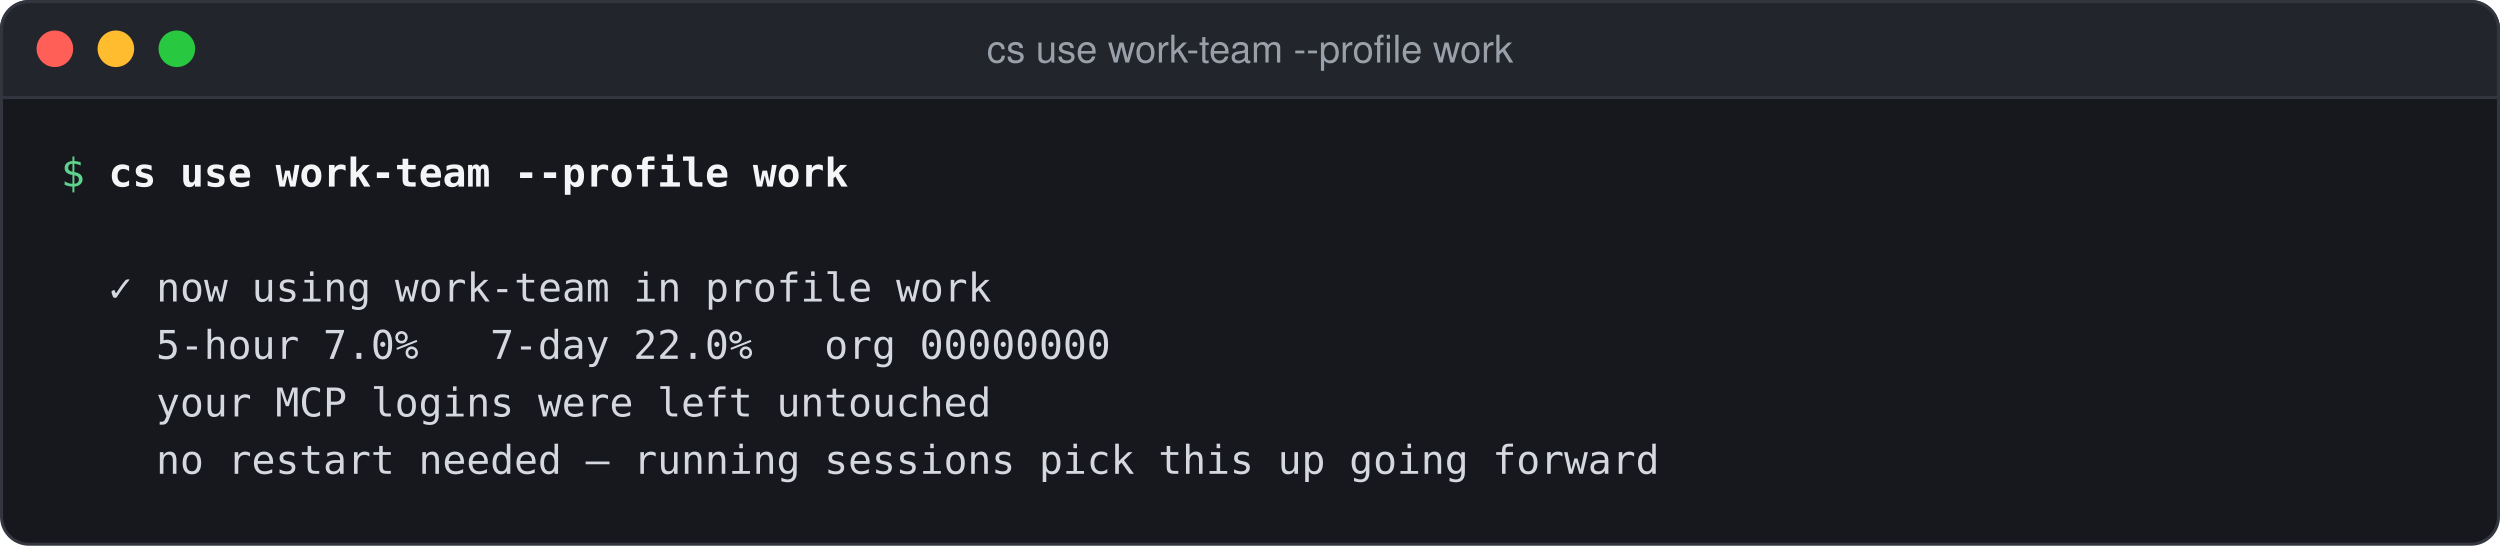
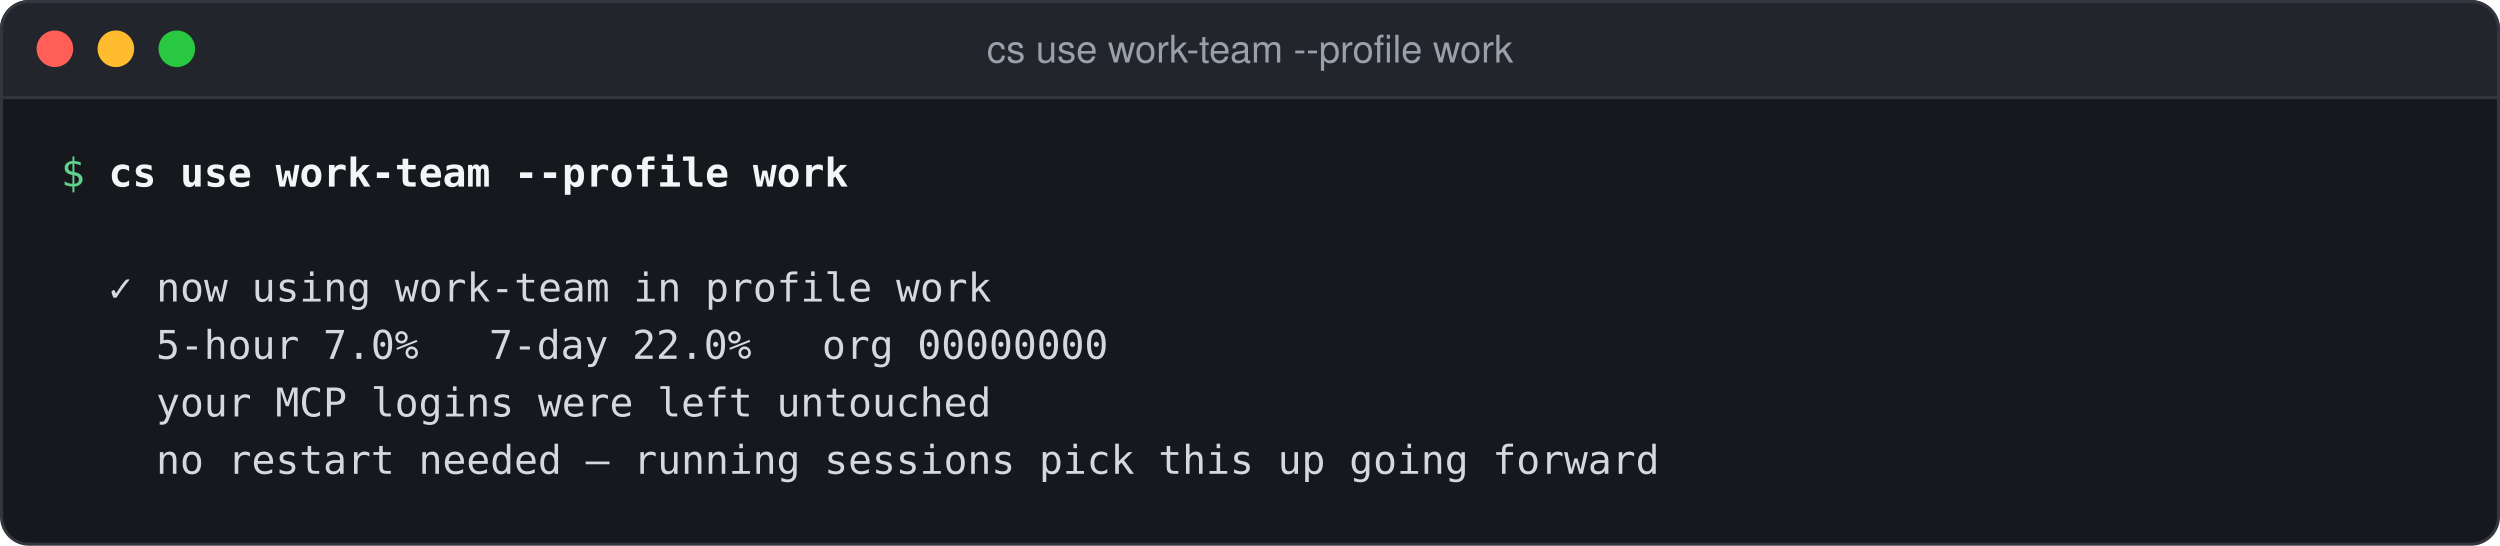
<svg xmlns="http://www.w3.org/2000/svg" width="820" height="179" viewBox="0 0 820 179" role="img" aria-label="cs use work-team --profile work">
  <rect x="0.5" y="0.5" width="819" height="178" rx="9" fill="#16181d" stroke="#33363f" />
  <path d="M0.5 32 V9.5 a9 9 0 0 1 9 -9 H810.5 a9 9 0 0 1 9 9 V32 Z" fill="#22252c" stroke="#33363f" />
  <circle cx="18" cy="16.0" r="6" fill="#ff5f57" />
  <circle cx="38" cy="16.0" r="6" fill="#febc2e" />
  <circle cx="58" cy="16.0" r="6" fill="#28c840" />
  <text x="410.0" y="20.5" text-anchor="middle" fill="#9aa0aa" font-family="-apple-system, BlinkMacSystemFont, Segoe UI, Helvetica, Arial, sans-serif" font-size="12.5">cs use work-team --profile work</text>
  <g font-family="ui-monospace, SFMono-Regular, Menlo, Consolas, 'DejaVu Sans Mono', 'Liberation Mono', monospace" font-size="13.0" fill="#d5d8de" xml:space="preserve">
    <text x="20.0" y="61.2" fill="#5fd38d" textLength="7.8" lengthAdjust="spacingAndGlyphs">$</text>
    <text x="35.6" y="61.2" fill="#f4f5f7" font-weight="700" textLength="241.8" lengthAdjust="spacingAndGlyphs">cs use work-team --profile work</text>
    <text x="35.6" y="98.9" textLength="288.6" lengthAdjust="spacingAndGlyphs">✓ now using work-team in profile work</text>
-     <text x="51.2" y="117.7" textLength="312.0" lengthAdjust="spacingAndGlyphs">5-hour 7.0%   7-day 22.0%   org 00000000</text>
+     <text x="51.2" y="117.7" textLength="85.8" lengthAdjust="spacingAndGlyphs">5-hour 7.0%</text>
+     <text x="160.4" y="117.7" textLength="85.8" lengthAdjust="spacingAndGlyphs">7-day 22.0%</text>
+     <text x="269.6" y="117.7" textLength="93.6" lengthAdjust="spacingAndGlyphs">org 00000000</text>
    <text x="51.2" y="136.6" textLength="273.0" lengthAdjust="spacingAndGlyphs">your MCP logins were left untouched</text>
    <text x="51.2" y="155.4" textLength="491.4" lengthAdjust="spacingAndGlyphs">no restart needed — running sessions pick this up going forward</text>
  </g>
</svg>
